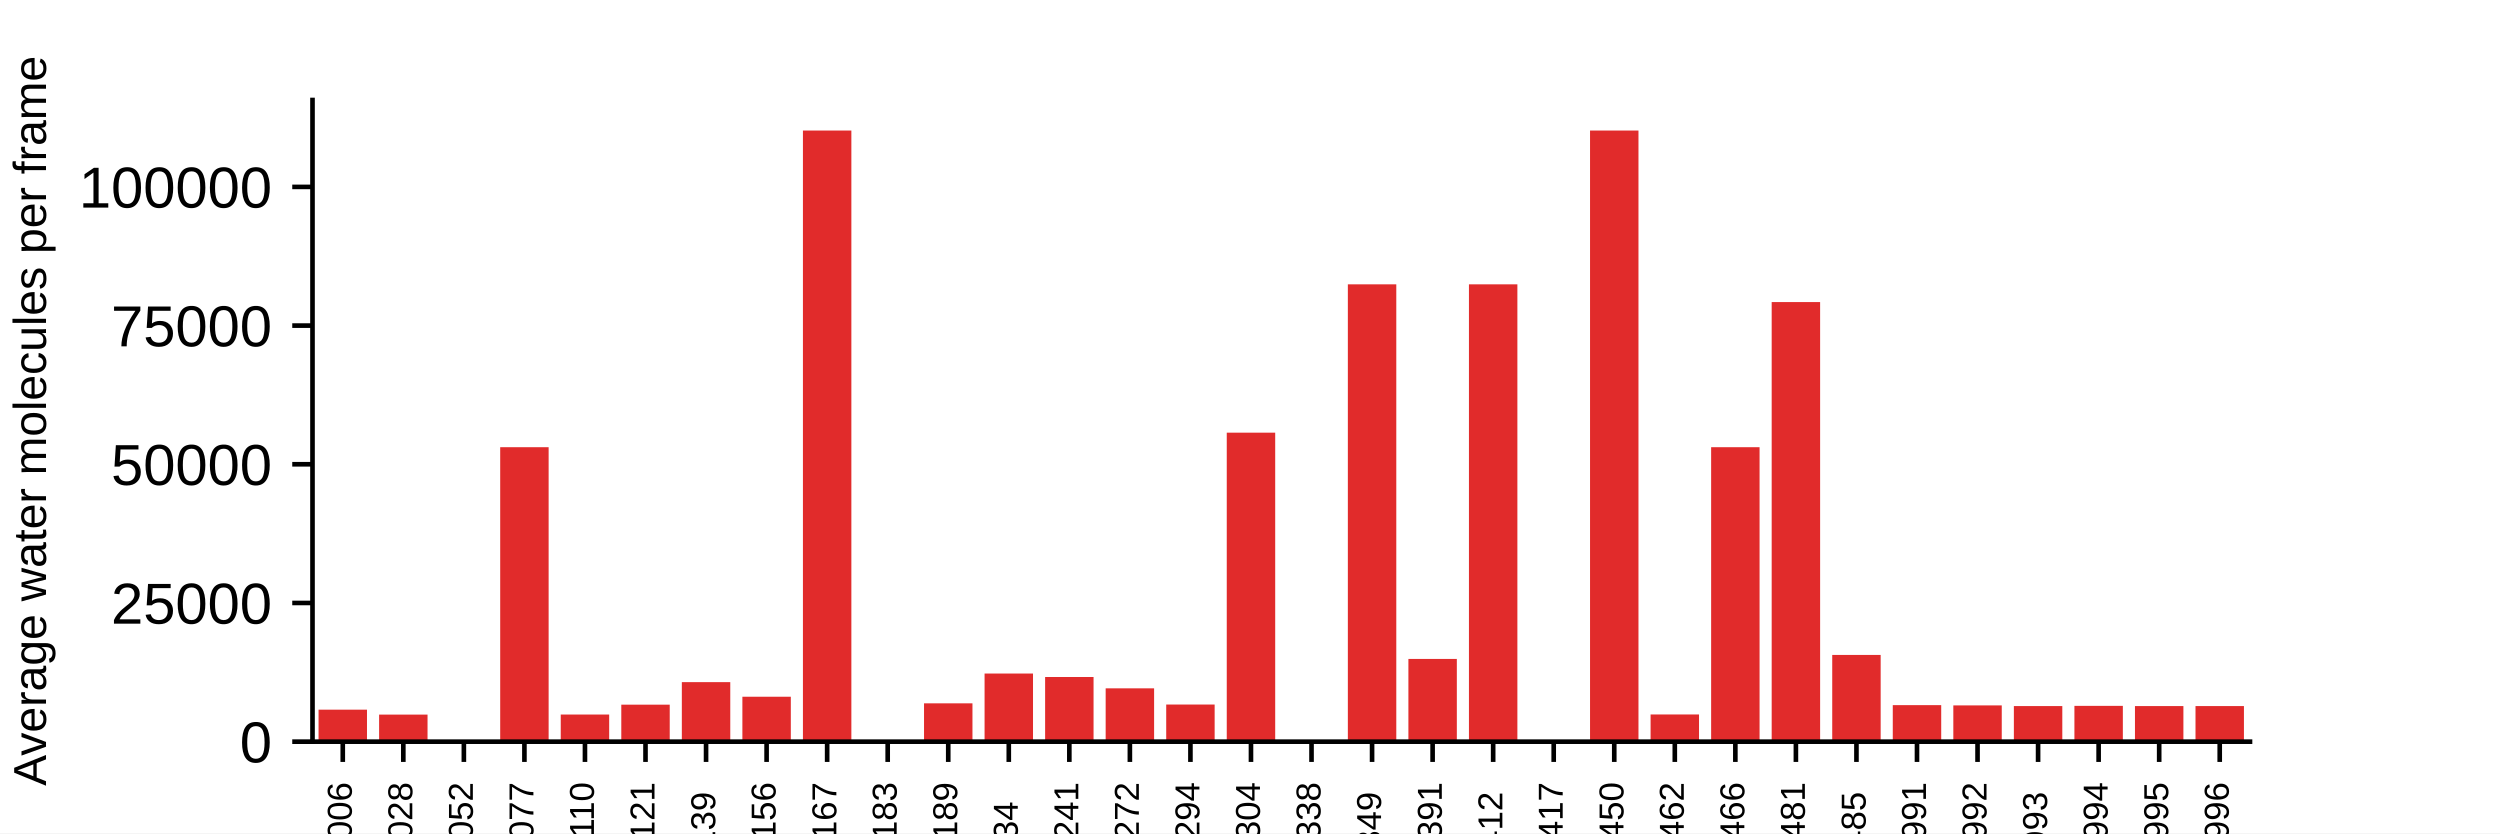
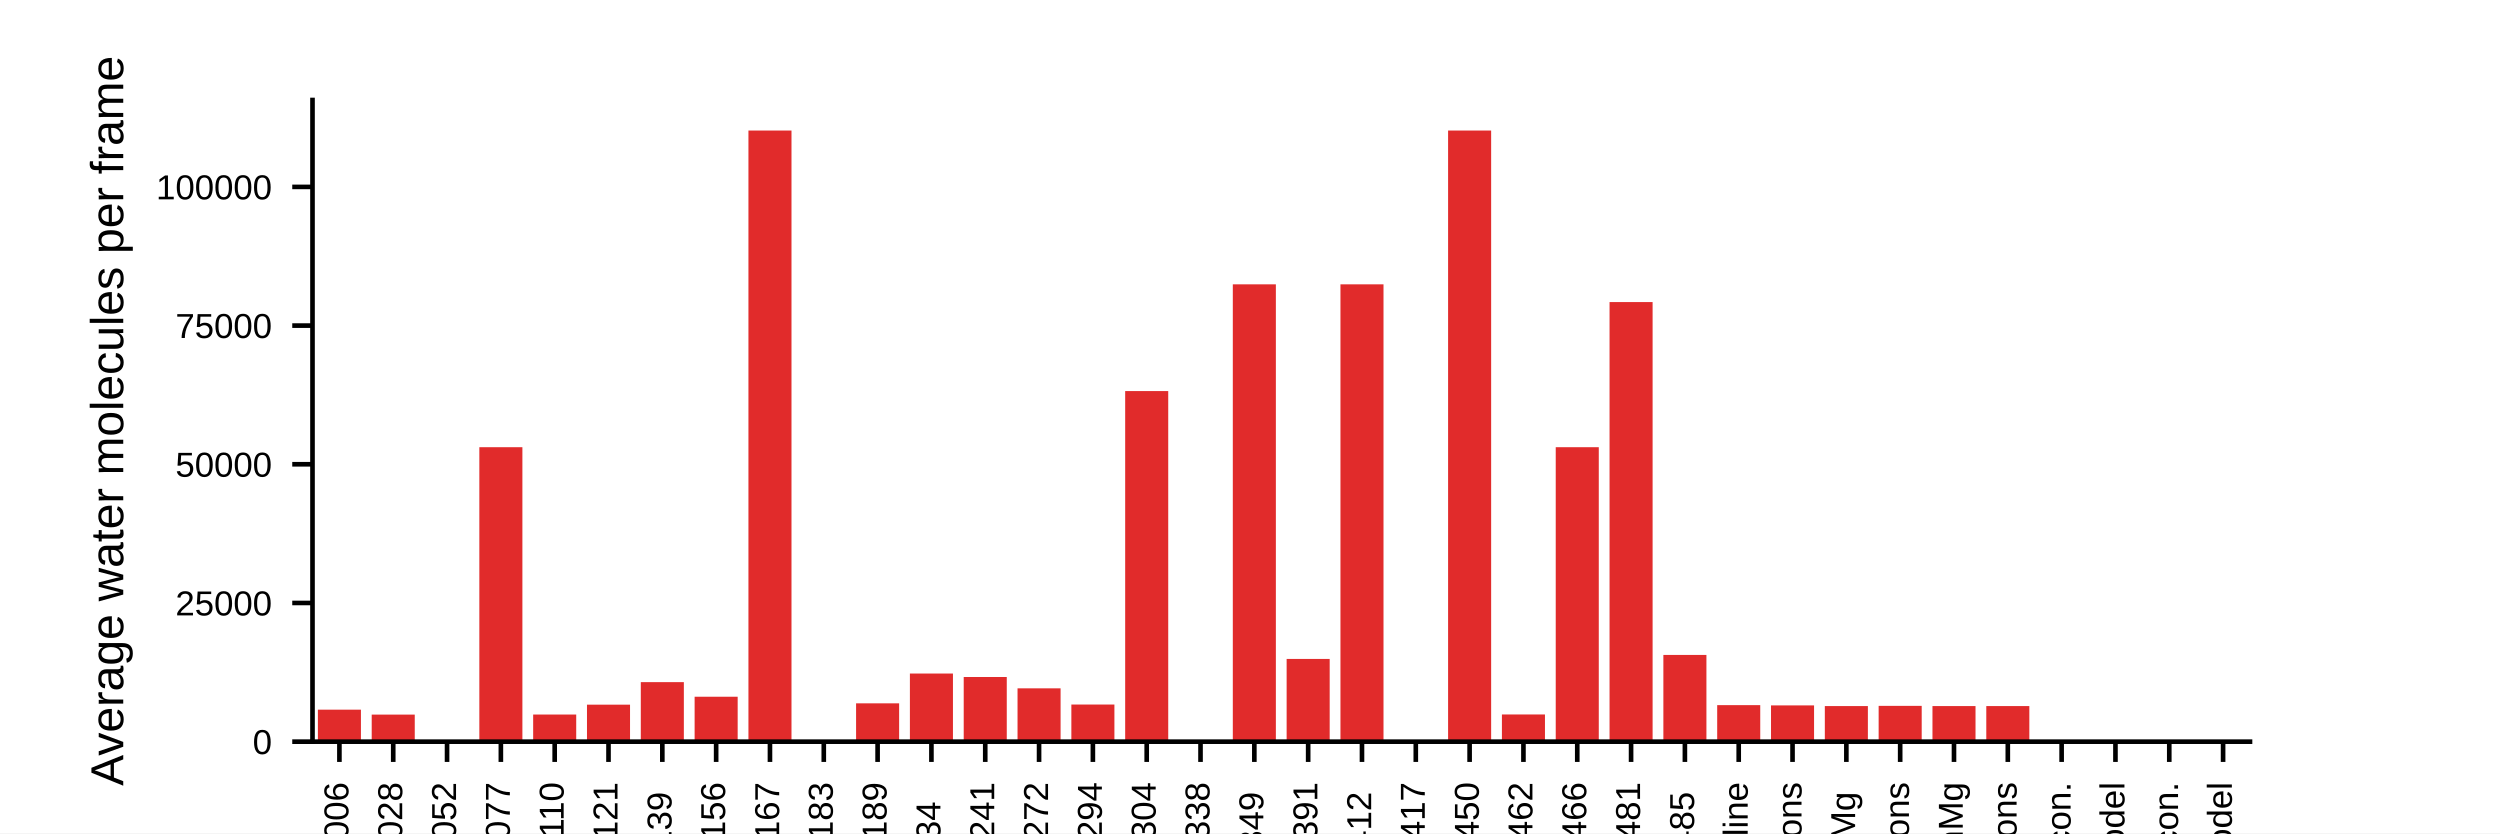
<svg xmlns="http://www.w3.org/2000/svg" xmlns:xlink="http://www.w3.org/1999/xlink" width="432pt" height="144pt" viewBox="0 0 432 144" version="1.1">
  <defs>
    <style type="text/css">*{stroke-linejoin: round; stroke-linecap: butt}</style>
  </defs>
  <g id="figure_1">
    <g id="patch_1">
      <path d="M 0 144  L 432 144  L 432 0  L 0 0  z " style="fill: #ffffff" />
    </g>
    <g id="axes_1">
      <g id="patch_2">
        <path d="M 54 128.16  L 388.8 128.16  L 388.8 17.28  L 54 17.28  z " style="fill: #ffffff" />
      </g>
      <g id="patch_3">
-         <path d="M 55.046 128.16  L 63.416 128.16  L 63.416 122.628  L 55.046 122.628  z " clip-path="url(#p42e7f39d85)" style="fill: #e12b2b" />
+         <path d="M 54.93 128.16  L 62.37 128.16  L 62.37 122.628  L 54.93 122.628  z " clip-path="url(#pbdf5c28b70)" style="fill: #e12b2b" />
      </g>
      <g id="patch_4">
-         <path d="M 65.509 128.16  L 73.879 128.16  L 73.879 123.478  L 65.509 123.478  z " clip-path="url(#p42e7f39d85)" style="fill: #e12b2b" />
+         <path d="M 64.23 128.16  L 71.67 128.16  L 71.67 123.478  L 64.23 123.478  z " clip-path="url(#pbdf5c28b70)" style="fill: #e12b2b" />
      </g>
      <g id="patch_5">
-         <path d="M 86.434 128.16  L 94.804 128.16  L 94.804 77.278  L 86.434 77.278  z " clip-path="url(#p42e7f39d85)" style="fill: #e12b2b" />
+         <path d="M 82.83 128.16  L 90.27 128.16  L 90.27 77.278  L 82.83 77.278  z " clip-path="url(#pbdf5c28b70)" style="fill: #e12b2b" />
      </g>
      <g id="patch_6">
-         <path d="M 96.896 128.16  L 105.266 128.16  L 105.266 123.466  L 96.896 123.466  z " clip-path="url(#p42e7f39d85)" style="fill: #e12b2b" />
+         <path d="M 92.13 128.16  L 99.57 128.16  L 99.57 123.466  L 92.13 123.466  z " clip-path="url(#pbdf5c28b70)" style="fill: #e12b2b" />
      </g>
      <g id="patch_7">
-         <path d="M 107.359 128.16  L 115.729 128.16  L 115.729 121.771  L 107.359 121.771  z " clip-path="url(#p42e7f39d85)" style="fill: #e12b2b" />
+         <path d="M 101.43 128.16  L 108.87 128.16  L 108.87 121.771  L 101.43 121.771  z " clip-path="url(#pbdf5c28b70)" style="fill: #e12b2b" />
      </g>
      <g id="patch_8">
-         <path d="M 117.821 128.16  L 126.191 128.16  L 126.191 117.873  L 117.821 117.873  z " clip-path="url(#p42e7f39d85)" style="fill: #e12b2b" />
+         <path d="M 110.73 128.16  L 118.17 128.16  L 118.17 117.873  L 110.73 117.873  z " clip-path="url(#pbdf5c28b70)" style="fill: #e12b2b" />
      </g>
      <g id="patch_9">
-         <path d="M 128.284 128.16  L 136.654 128.16  L 136.654 120.393  L 128.284 120.393  z " clip-path="url(#p42e7f39d85)" style="fill: #e12b2b" />
+         <path d="M 120.03 128.16  L 127.47 128.16  L 127.47 120.393  L 120.03 120.393  z " clip-path="url(#pbdf5c28b70)" style="fill: #e12b2b" />
      </g>
      <g id="patch_10">
-         <path d="M 138.746 128.16  L 147.116 128.16  L 147.116 22.56  L 138.746 22.56  z " clip-path="url(#p42e7f39d85)" style="fill: #e12b2b" />
+         <path d="M 129.33 128.16  L 136.77 128.16  L 136.77 22.56  L 129.33 22.56  z " clip-path="url(#pbdf5c28b70)" style="fill: #e12b2b" />
      </g>
      <g id="patch_11">
-         <path d="M 149.209 128.16  L 157.579 128.16  L 157.579 127.979  L 149.209 127.979  z " clip-path="url(#p42e7f39d85)" style="fill: #e12b2b" />
+         <path d="M 138.63 128.16  L 146.07 128.16  L 146.07 127.979  L 138.63 127.979  z " clip-path="url(#pbdf5c28b70)" style="fill: #e12b2b" />
      </g>
      <g id="patch_12">
-         <path d="M 159.671 128.16  L 168.041 128.16  L 168.041 121.54  L 159.671 121.54  z " clip-path="url(#p42e7f39d85)" style="fill: #e12b2b" />
+         <path d="M 147.93 128.16  L 155.37 128.16  L 155.37 121.54  L 147.93 121.54  z " clip-path="url(#pbdf5c28b70)" style="fill: #e12b2b" />
      </g>
      <g id="patch_13">
-         <path d="M 170.134 128.16  L 178.504 128.16  L 178.504 116.385  L 170.134 116.385  z " clip-path="url(#p42e7f39d85)" style="fill: #e12b2b" />
+         <path d="M 157.23 128.16  L 164.67 128.16  L 164.67 116.385  L 157.23 116.385  z " clip-path="url(#pbdf5c28b70)" style="fill: #e12b2b" />
      </g>
      <g id="patch_14">
-         <path d="M 180.596 128.16  L 188.966 128.16  L 188.966 116.986  L 180.596 116.986  z " clip-path="url(#p42e7f39d85)" style="fill: #e12b2b" />
+         <path d="M 166.53 128.16  L 173.97 128.16  L 173.97 116.986  L 166.53 116.986  z " clip-path="url(#pbdf5c28b70)" style="fill: #e12b2b" />
      </g>
      <g id="patch_15">
-         <path d="M 191.059 128.16  L 199.429 128.16  L 199.429 118.945  L 191.059 118.945  z " clip-path="url(#p42e7f39d85)" style="fill: #e12b2b" />
+         <path d="M 175.83 128.16  L 183.27 128.16  L 183.27 118.945  L 175.83 118.945  z " clip-path="url(#pbdf5c28b70)" style="fill: #e12b2b" />
      </g>
      <g id="patch_16">
-         <path d="M 201.521 128.16  L 209.891 128.16  L 209.891 121.749  L 201.521 121.749  z " clip-path="url(#p42e7f39d85)" style="fill: #e12b2b" />
+         <path d="M 185.13 128.16  L 192.57 128.16  L 192.57 121.749  L 185.13 121.749  z " clip-path="url(#pbdf5c28b70)" style="fill: #e12b2b" />
      </g>
      <g id="patch_17">
-         <path d="M 211.984 128.16  L 220.354 128.16  L 220.354 74.764  L 211.984 74.764  z " clip-path="url(#p42e7f39d85)" style="fill: #e12b2b" />
+         <path d="M 194.43 128.16  L 201.87 128.16  L 201.87 67.574  L 194.43 67.574  z " clip-path="url(#pbdf5c28b70)" style="fill: #e12b2b" />
      </g>
      <g id="patch_18">
-         <path d="M 222.446 128.16  L 230.816 128.16  L 230.816 127.886  L 222.446 127.886  z " clip-path="url(#p42e7f39d85)" style="fill: #e12b2b" />
+         <path d="M 203.73 128.16  L 211.17 128.16  L 211.17 127.886  L 203.73 127.886  z " clip-path="url(#pbdf5c28b70)" style="fill: #e12b2b" />
      </g>
      <g id="patch_19">
-         <path d="M 232.909 128.16  L 241.279 128.16  L 241.279 49.129  L 232.909 49.129  z " clip-path="url(#p42e7f39d85)" style="fill: #e12b2b" />
+         <path d="M 213.03 128.16  L 220.47 128.16  L 220.47 49.129  L 213.03 49.129  z " clip-path="url(#pbdf5c28b70)" style="fill: #e12b2b" />
      </g>
      <g id="patch_20">
-         <path d="M 243.371 128.16  L 251.741 128.16  L 251.741 113.865  L 243.371 113.865  z " clip-path="url(#p42e7f39d85)" style="fill: #e12b2b" />
+         <path d="M 222.33 128.16  L 229.77 128.16  L 229.77 113.865  L 222.33 113.865  z " clip-path="url(#pbdf5c28b70)" style="fill: #e12b2b" />
      </g>
      <g id="patch_21">
-         <path d="M 253.834 128.16  L 262.204 128.16  L 262.204 49.129  L 253.834 49.129  z " clip-path="url(#p42e7f39d85)" style="fill: #e12b2b" />
+         <path d="M 231.63 128.16  L 239.07 128.16  L 239.07 49.129  L 231.63 49.129  z " clip-path="url(#pbdf5c28b70)" style="fill: #e12b2b" />
      </g>
      <g id="patch_22">
-         <path d="M 264.296 128.16  L 272.666 128.16  L 272.666 127.979  L 264.296 127.979  z " clip-path="url(#p42e7f39d85)" style="fill: #e12b2b" />
+         <path d="M 240.93 128.16  L 248.37 128.16  L 248.37 127.979  L 240.93 127.979  z " clip-path="url(#pbdf5c28b70)" style="fill: #e12b2b" />
      </g>
      <g id="patch_23">
-         <path d="M 274.759 128.16  L 283.129 128.16  L 283.129 22.56  L 274.759 22.56  z " clip-path="url(#p42e7f39d85)" style="fill: #e12b2b" />
+         <path d="M 250.23 128.16  L 257.67 128.16  L 257.67 22.56  L 250.23 22.56  z " clip-path="url(#pbdf5c28b70)" style="fill: #e12b2b" />
      </g>
      <g id="patch_24">
-         <path d="M 285.221 128.16  L 293.591 128.16  L 293.591 123.458  L 285.221 123.458  z " clip-path="url(#p42e7f39d85)" style="fill: #e12b2b" />
+         <path d="M 259.53 128.16  L 266.97 128.16  L 266.97 123.458  L 259.53 123.458  z " clip-path="url(#pbdf5c28b70)" style="fill: #e12b2b" />
      </g>
      <g id="patch_25">
-         <path d="M 295.684 128.16  L 304.054 128.16  L 304.054 77.278  L 295.684 77.278  z " clip-path="url(#p42e7f39d85)" style="fill: #e12b2b" />
+         <path d="M 268.83 128.16  L 276.27 128.16  L 276.27 77.278  L 268.83 77.278  z " clip-path="url(#pbdf5c28b70)" style="fill: #e12b2b" />
      </g>
      <g id="patch_26">
-         <path d="M 306.146 128.16  L 314.516 128.16  L 314.516 52.2  L 306.146 52.2  z " clip-path="url(#p42e7f39d85)" style="fill: #e12b2b" />
+         <path d="M 278.13 128.16  L 285.57 128.16  L 285.57 52.2  L 278.13 52.2  z " clip-path="url(#pbdf5c28b70)" style="fill: #e12b2b" />
      </g>
      <g id="patch_27">
-         <path d="M 316.609 128.16  L 324.979 128.16  L 324.979 113.171  L 316.609 113.171  z " clip-path="url(#p42e7f39d85)" style="fill: #e12b2b" />
+         <path d="M 287.43 128.16  L 294.87 128.16  L 294.87 113.171  L 287.43 113.171  z " clip-path="url(#pbdf5c28b70)" style="fill: #e12b2b" />
      </g>
      <g id="patch_28">
-         <path d="M 327.071 128.16  L 335.441 128.16  L 335.441 121.842  L 327.071 121.842  z " clip-path="url(#p42e7f39d85)" style="fill: #e12b2b" />
+         <path d="M 296.73 128.16  L 304.17 128.16  L 304.17 121.842  L 296.73 121.842  z " clip-path="url(#pbdf5c28b70)" style="fill: #e12b2b" />
      </g>
      <g id="patch_29">
-         <path d="M 337.534 128.16  L 345.904 128.16  L 345.904 121.894  L 337.534 121.894  z " clip-path="url(#p42e7f39d85)" style="fill: #e12b2b" />
+         <path d="M 306.03 128.16  L 313.47 128.16  L 313.47 121.894  L 306.03 121.894  z " clip-path="url(#pbdf5c28b70)" style="fill: #e12b2b" />
      </g>
      <g id="patch_30">
-         <path d="M 347.996 128.16  L 356.366 128.16  L 356.366 122.005  L 347.996 122.005  z " clip-path="url(#p42e7f39d85)" style="fill: #e12b2b" />
+         <path d="M 315.33 128.16  L 322.77 128.16  L 322.77 122.005  L 315.33 122.005  z " clip-path="url(#pbdf5c28b70)" style="fill: #e12b2b" />
      </g>
      <g id="patch_31">
-         <path d="M 358.459 128.16  L 366.829 128.16  L 366.829 121.969  L 358.459 121.969  z " clip-path="url(#p42e7f39d85)" style="fill: #e12b2b" />
+         <path d="M 324.63 128.16  L 332.07 128.16  L 332.07 121.969  L 324.63 121.969  z " clip-path="url(#pbdf5c28b70)" style="fill: #e12b2b" />
      </g>
      <g id="patch_32">
-         <path d="M 368.921 128.16  L 377.291 128.16  L 377.291 122.012  L 368.921 122.012  z " clip-path="url(#p42e7f39d85)" style="fill: #e12b2b" />
+         <path d="M 333.93 128.16  L 341.37 128.16  L 341.37 122.012  L 333.93 122.012  z " clip-path="url(#pbdf5c28b70)" style="fill: #e12b2b" />
      </g>
      <g id="patch_33">
-         <path d="M 379.384 128.16  L 387.754 128.16  L 387.754 122.012  L 379.384 122.012  z " clip-path="url(#p42e7f39d85)" style="fill: #e12b2b" />
+         <path d="M 343.23 128.16  L 350.67 128.16  L 350.67 122.012  L 343.23 122.012  z " clip-path="url(#pbdf5c28b70)" style="fill: #e12b2b" />
+       </g>
+       <g id="patch_34">
+         <path d="M 352.53 128.16  L 359.97 128.16  L 359.97 128.028  L 352.53 128.028  z " clip-path="url(#pbdf5c28b70)" style="fill: #e12b2b" />
+       </g>
+       <g id="patch_35">
+         <path d="M 361.83 128.16  L 369.27 128.16  L 369.27 127.908  L 361.83 127.908  z " clip-path="url(#pbdf5c28b70)" style="fill: #e12b2b" />
+       </g>
+       <g id="patch_36">
+         <path d="M 371.13 128.16  L 378.57 128.16  L 378.57 128.028  L 371.13 128.028  z " clip-path="url(#pbdf5c28b70)" style="fill: #e12b2b" />
+       </g>
+       <g id="patch_37">
+         <path d="M 380.43 128.16  L 387.87 128.16  L 387.87 127.874  L 380.43 127.874  z " clip-path="url(#pbdf5c28b70)" style="fill: #e12b2b" />
      </g>
      <g id="matplotlib.axis_1">
        <g id="xtick_1">
          <g id="line2d_1">
            <defs>
-               <path id="me9d7698a08" d="M 0 0  L 0 3.5  " style="stroke: #000000; stroke-width: 0.8" />
+               <path id="mc748d37a6b" d="M 0 0  L 0 3.5  " style="stroke: #000000; stroke-width: 0.8" />
            </defs>
            <g>
-               <use xlink:href="#me9d7698a08" x="59.231" y="128.16" style="stroke: #000000; stroke-width: 0.8" />
+               <use xlink:href="#mc748d37a6b" x="58.65" y="128.16" style="stroke: #000000; stroke-width: 0.8" />
            </g>
          </g>
          <g id="text_1">
-             <text style="font: 6px 'Arial', sans-serif" transform="translate(60.78375 186.4075) rotate(-90)">RNA_Dojo - TS006</text>
+             <text style="font: 6px 'Arial', sans-serif" transform="translate(60.2025 186.4075) rotate(-90)">RNA_Dojo - TS006</text>
          </g>
        </g>
        <g id="xtick_2">
          <g id="line2d_2">
            <g>
-               <use xlink:href="#me9d7698a08" x="69.694" y="128.16" style="stroke: #000000; stroke-width: 0.8" />
+               <use xlink:href="#mc748d37a6b" x="67.95" y="128.16" style="stroke: #000000; stroke-width: 0.8" />
            </g>
          </g>
          <g id="text_2">
-             <text style="font: 6px 'Arial', sans-serif" transform="translate(71.24484 184.0647) rotate(-90)">NKRNA-s - TS028</text>
+             <text style="font: 6px 'Arial', sans-serif" transform="translate(69.50109 184.0647) rotate(-90)">NKRNA-s - TS028</text>
          </g>
        </g>
        <g id="xtick_3">
          <g id="line2d_3">
            <g>
-               <use xlink:href="#me9d7698a08" x="80.156" y="128.16" style="stroke: #000000; stroke-width: 0.8" />
+               <use xlink:href="#mc748d37a6b" x="77.25" y="128.16" style="stroke: #000000; stroke-width: 0.8" />
            </g>
          </g>
          <g id="text_3">
-             <text style="font: 6px 'Arial', sans-serif" transform="translate(81.70875 191.3013) rotate(-90)">Yang-Server - TS052</text>
+             <text style="font: 6px 'Arial', sans-serif" transform="translate(78.8025 191.3013) rotate(-90)">Yang-Server - TS052</text>
          </g>
        </g>
        <g id="xtick_4">
          <g id="line2d_4">
            <g>
-               <use xlink:href="#me9d7698a08" x="90.619" y="128.16" style="stroke: #000000; stroke-width: 0.8" />
+               <use xlink:href="#mc748d37a6b" x="86.55" y="128.16" style="stroke: #000000; stroke-width: 0.8" />
            </g>
          </g>
          <g id="text_4">
-             <text style="font: 6px 'Arial', sans-serif" transform="translate(92.17125 177.4094) rotate(-90)">coogs2 - TS077</text>
+             <text style="font: 6px 'Arial', sans-serif" transform="translate(88.1025 177.4094) rotate(-90)">coogs2 - TS077</text>
          </g>
        </g>
        <g id="xtick_5">
          <g id="line2d_5">
            <g>
-               <use xlink:href="#me9d7698a08" x="101.081" y="128.16" style="stroke: #000000; stroke-width: 0.8" />
+               <use xlink:href="#mc748d37a6b" x="95.85" y="128.16" style="stroke: #000000; stroke-width: 0.8" />
            </g>
          </g>
          <g id="text_5">
-             <text style="font: 6px 'Arial', sans-serif" transform="translate(102.6323 213.6334) rotate(-90)">MIEnsembles-Server - TS110</text>
+             <text style="font: 6px 'Arial', sans-serif" transform="translate(97.40109 213.6334) rotate(-90)">MIEnsembles-Server - TS110</text>
          </g>
        </g>
        <g id="xtick_6">
          <g id="line2d_6">
            <g>
-               <use xlink:href="#me9d7698a08" x="111.544" y="128.16" style="stroke: #000000; stroke-width: 0.8" />
+               <use xlink:href="#mc748d37a6b" x="105.15" y="128.16" style="stroke: #000000; stroke-width: 0.8" />
            </g>
          </g>
          <g id="text_6">
-             <text style="font: 6px 'Arial', sans-serif" transform="translate(113.0962 203.3162) rotate(-90)">Pascal_Auffinger - TS121</text>
+             <text style="font: 6px 'Arial', sans-serif" transform="translate(106.7025 203.3162) rotate(-90)">Pascal_Auffinger - TS121</text>
          </g>
        </g>
        <g id="xtick_7">
          <g id="line2d_7">
            <g>
-               <use xlink:href="#me9d7698a08" x="122.006" y="128.16" style="stroke: #000000; stroke-width: 0.8" />
+               <use xlink:href="#mc748d37a6b" x="114.45" y="128.16" style="stroke: #000000; stroke-width: 0.8" />
            </g>
          </g>
          <g id="text_7">
-             <text style="font: 6px 'Arial', sans-serif" transform="translate(123.5939 202.7491) rotate(-90)">DeepFold-refine  - TS139</text>
+             <text style="font: 6px 'Arial', sans-serif" transform="translate(116.0377 202.7491) rotate(-90)">DeepFold-refine  - TS139</text>
          </g>
        </g>
        <g id="xtick_8">
          <g id="line2d_8">
            <g>
-               <use xlink:href="#me9d7698a08" x="132.469" y="128.16" style="stroke: #000000; stroke-width: 0.8" />
+               <use xlink:href="#mc748d37a6b" x="123.75" y="128.16" style="stroke: #000000; stroke-width: 0.8" />
            </g>
          </g>
          <g id="text_8">
-             <text style="font: 6px 'Arial', sans-serif" transform="translate(134.0198 189.4169) rotate(-90)">SoutheRNA - TS156</text>
+             <text style="font: 6px 'Arial', sans-serif" transform="translate(125.3011 189.4169) rotate(-90)">SoutheRNA - TS156</text>
          </g>
        </g>
        <g id="xtick_9">
          <g id="line2d_9">
            <g>
-               <use xlink:href="#me9d7698a08" x="142.931" y="128.16" style="stroke: #000000; stroke-width: 0.8" />
+               <use xlink:href="#mc748d37a6b" x="133.05" y="128.16" style="stroke: #000000; stroke-width: 0.8" />
            </g>
          </g>
          <g id="text_9">
-             <text style="font: 6px 'Arial', sans-serif" transform="translate(144.5208 196.4134) rotate(-90)">OpenComplex - TS167</text>
+             <text style="font: 6px 'Arial', sans-serif" transform="translate(134.6395 196.4134) rotate(-90)">OpenComplex - TS167</text>
          </g>
        </g>
        <g id="xtick_10">
          <g id="line2d_10">
            <g>
-               <use xlink:href="#me9d7698a08" x="153.394" y="128.16" style="stroke: #000000; stroke-width: 0.8" />
+               <use xlink:href="#mc748d37a6b" x="142.35" y="128.16" style="stroke: #000000; stroke-width: 0.8" />
            </g>
          </g>
          <g id="text_10">
-             <text style="font: 6px 'Arial', sans-serif" transform="translate(154.9462 222.0962) rotate(-90)">GuangzhouRNA-human - TS183</text>
+             <text style="font: 6px 'Arial', sans-serif" transform="translate(143.9025 222.0962) rotate(-90)">GuangzhouRNA-human - TS183</text>
          </g>
        </g>
        <g id="xtick_11">
          <g id="line2d_11">
            <g>
-               <use xlink:href="#me9d7698a08" x="163.856" y="128.16" style="stroke: #000000; stroke-width: 0.8" />
+               <use xlink:href="#mc748d37a6b" x="151.65" y="128.16" style="stroke: #000000; stroke-width: 0.8" />
            </g>
          </g>
          <g id="text_11">
-             <text style="font: 6px 'Arial', sans-serif" transform="translate(165.4073 174.4047) rotate(-90)">LCBio - TS189</text>
+             <text style="font: 6px 'Arial', sans-serif" transform="translate(153.2011 174.4047) rotate(-90)">LCBio - TS189</text>
          </g>
        </g>
        <g id="xtick_12">
          <g id="line2d_12">
            <g>
-               <use xlink:href="#me9d7698a08" x="174.319" y="128.16" style="stroke: #000000; stroke-width: 0.8" />
+               <use xlink:href="#mc748d37a6b" x="160.95" y="128.16" style="stroke: #000000; stroke-width: 0.8" />
            </g>
          </g>
          <g id="text_12">
-             <text style="font: 6px 'Arial', sans-serif" transform="translate(175.8698 159.73) rotate(-90)">  - TS234</text>
+             <text style="font: 6px 'Arial', sans-serif" transform="translate(162.5011 159.73) rotate(-90)">  - TS234</text>
          </g>
        </g>
        <g id="xtick_13">
          <g id="line2d_13">
            <g>
-               <use xlink:href="#me9d7698a08" x="184.781" y="128.16" style="stroke: #000000; stroke-width: 0.8" />
+               <use xlink:href="#mc748d37a6b" x="170.25" y="128.16" style="stroke: #000000; stroke-width: 0.8" />
            </g>
          </g>
          <g id="text_13">
-             <text style="font: 6px 'Arial', sans-serif" transform="translate(186.3323 180.4094) rotate(-90)">elofsson - TS241</text>
+             <text style="font: 6px 'Arial', sans-serif" transform="translate(171.8011 180.4094) rotate(-90)">elofsson - TS241</text>
          </g>
        </g>
        <g id="xtick_14">
          <g id="line2d_14">
            <g>
-               <use xlink:href="#me9d7698a08" x="195.244" y="128.16" style="stroke: #000000; stroke-width: 0.8" />
+               <use xlink:href="#mc748d37a6b" x="179.55" y="128.16" style="stroke: #000000; stroke-width: 0.8" />
            </g>
          </g>
          <g id="text_14">
-             <text style="font: 6px 'Arial', sans-serif" transform="translate(196.7948 191.0781) rotate(-90)">GromihaLab - TS272</text>
+             <text style="font: 6px 'Arial', sans-serif" transform="translate(181.1011 191.0781) rotate(-90)">GromihaLab - TS272</text>
          </g>
        </g>
        <g id="xtick_15">
          <g id="line2d_15">
            <g>
-               <use xlink:href="#me9d7698a08" x="205.706" y="128.16" style="stroke: #000000; stroke-width: 0.8" />
+               <use xlink:href="#mc748d37a6b" x="188.85" y="128.16" style="stroke: #000000; stroke-width: 0.8" />
            </g>
          </g>
          <g id="text_15">
-             <text style="font: 6px 'Arial', sans-serif" transform="translate(207.2573 185.4156) rotate(-90)">KiharaLab - TS294</text>
+             <text style="font: 6px 'Arial', sans-serif" transform="translate(190.4011 185.4156) rotate(-90)">KiharaLab - TS294</text>
          </g>
        </g>
        <g id="xtick_16">
          <g id="line2d_16">
            <g>
-               <use xlink:href="#me9d7698a08" x="216.169" y="128.16" style="stroke: #000000; stroke-width: 0.8" />
+               <use xlink:href="#mc748d37a6b" x="198.15" y="128.16" style="stroke: #000000; stroke-width: 0.8" />
            </g>
          </g>
          <g id="text_16">
-             <text style="font: 6px 'Arial', sans-serif" transform="translate(217.7198 187.7331) rotate(-90)">AF3-server - TS304</text>
+             <text style="font: 6px 'Arial', sans-serif" transform="translate(199.7011 187.7331) rotate(-90)">AF3-server - TS304</text>
          </g>
        </g>
        <g id="xtick_17">
          <g id="line2d_17">
            <g>
-               <use xlink:href="#me9d7698a08" x="226.631" y="128.16" style="stroke: #000000; stroke-width: 0.8" />
+               <use xlink:href="#mc748d37a6b" x="207.45" y="128.16" style="stroke: #000000; stroke-width: 0.8" />
            </g>
          </g>
          <g id="text_17">
-             <text style="font: 6px 'Arial', sans-serif" transform="translate(228.1823 187.0778) rotate(-90)">GeneSilico - TS338</text>
+             <text style="font: 6px 'Arial', sans-serif" transform="translate(209.0011 187.0778) rotate(-90)">GeneSilico - TS338</text>
          </g>
        </g>
        <g id="xtick_18">
          <g id="line2d_18">
            <g>
-               <use xlink:href="#me9d7698a08" x="237.094" y="128.16" style="stroke: #000000; stroke-width: 0.8" />
+               <use xlink:href="#mc748d37a6b" x="216.75" y="128.16" style="stroke: #000000; stroke-width: 0.8" />
            </g>
          </g>
          <g id="text_18">
-             <text style="font: 6px 'Arial', sans-serif" transform="translate(238.6448 196.0816) rotate(-90)">cheatham-lab  - TS349</text>
+             <text style="font: 6px 'Arial', sans-serif" transform="translate(218.3011 196.0816) rotate(-90)">cheatham-lab  - TS349</text>
          </g>
        </g>
        <g id="xtick_19">
          <g id="line2d_19">
            <g>
-               <use xlink:href="#me9d7698a08" x="247.556" y="128.16" style="stroke: #000000; stroke-width: 0.8" />
+               <use xlink:href="#mc748d37a6b" x="226.05" y="128.16" style="stroke: #000000; stroke-width: 0.8" />
            </g>
          </g>
          <g id="text_19">
-             <text style="font: 6px 'Arial', sans-serif" transform="translate(249.1439 199.7528) rotate(-90)">bussilab_replex - TS391</text>
+             <text style="font: 6px 'Arial', sans-serif" transform="translate(227.6377 199.7528) rotate(-90)">bussilab_replex - TS391</text>
          </g>
        </g>
        <g id="xtick_20">
          <g id="line2d_20">
            <g>
-               <use xlink:href="#me9d7698a08" x="258.019" y="128.16" style="stroke: #000000; stroke-width: 0.8" />
+               <use xlink:href="#mc748d37a6b" x="235.35" y="128.16" style="stroke: #000000; stroke-width: 0.8" />
            </g>
          </g>
          <g id="text_20">
-             <text style="font: 6px 'Arial', sans-serif" transform="translate(259.6064 209.7541) rotate(-90)">cheatham-lab_villa  - TS412</text>
+             <text style="font: 6px 'Arial', sans-serif" transform="translate(236.9377 209.7541) rotate(-90)">cheatham-lab_villa  - TS412</text>
          </g>
        </g>
        <g id="xtick_21">
          <g id="line2d_21">
            <g>
-               <use xlink:href="#me9d7698a08" x="268.481" y="128.16" style="stroke: #000000; stroke-width: 0.8" />
+               <use xlink:href="#mc748d37a6b" x="244.65" y="128.16" style="stroke: #000000; stroke-width: 0.8" />
            </g>
          </g>
          <g id="text_21">
-             <text style="font: 6px 'Arial', sans-serif" transform="translate(270.0337 217.09) rotate(-90)">GuangzhouRNA-meta - TS417</text>
+             <text style="font: 6px 'Arial', sans-serif" transform="translate(246.2025 217.09) rotate(-90)">GuangzhouRNA-meta - TS417</text>
          </g>
        </g>
        <g id="xtick_22">
          <g id="line2d_22">
            <g>
-               <use xlink:href="#me9d7698a08" x="278.944" y="128.16" style="stroke: #000000; stroke-width: 0.8" />
+               <use xlink:href="#mc748d37a6b" x="253.95" y="128.16" style="stroke: #000000; stroke-width: 0.8" />
            </g>
          </g>
          <g id="text_22">
-             <text style="font: 6px 'Arial', sans-serif" transform="translate(280.5333 217.4209) rotate(-90)">OpenComplex_Server - TS450</text>
+             <text style="font: 6px 'Arial', sans-serif" transform="translate(255.5395 217.4209) rotate(-90)">OpenComplex_Server - TS450</text>
          </g>
        </g>
        <g id="xtick_23">
          <g id="line2d_23">
            <g>
-               <use xlink:href="#me9d7698a08" x="289.406" y="128.16" style="stroke: #000000; stroke-width: 0.8" />
+               <use xlink:href="#mc748d37a6b" x="263.25" y="128.16" style="stroke: #000000; stroke-width: 0.8" />
            </g>
          </g>
          <g id="text_23">
-             <text style="font: 6px 'Arial', sans-serif" transform="translate(290.9588 175.0741) rotate(-90)">Zheng - TS462</text>
+             <text style="font: 6px 'Arial', sans-serif" transform="translate(264.8025 175.0741) rotate(-90)">Zheng - TS462</text>
          </g>
        </g>
        <g id="xtick_24">
          <g id="line2d_24">
            <g>
-               <use xlink:href="#me9d7698a08" x="299.869" y="128.16" style="stroke: #000000; stroke-width: 0.8" />
+               <use xlink:href="#mc748d37a6b" x="272.55" y="128.16" style="stroke: #000000; stroke-width: 0.8" />
            </g>
          </g>
          <g id="text_24">
-             <text style="font: 6px 'Arial', sans-serif" transform="translate(301.4212 177.4094) rotate(-90)">coogs3 - TS466</text>
+             <text style="font: 6px 'Arial', sans-serif" transform="translate(274.1025 177.4094) rotate(-90)">coogs3 - TS466</text>
          </g>
        </g>
        <g id="xtick_25">
          <g id="line2d_25">
            <g>
-               <use xlink:href="#me9d7698a08" x="310.331" y="128.16" style="stroke: #000000; stroke-width: 0.8" />
+               <use xlink:href="#mc748d37a6b" x="281.85" y="128.16" style="stroke: #000000; stroke-width: 0.8" />
            </g>
          </g>
          <g id="text_25">
-             <text style="font: 6px 'Arial', sans-serif" transform="translate(311.8823 171.7384) rotate(-90)">Vfold - TS481</text>
+             <text style="font: 6px 'Arial', sans-serif" transform="translate(283.4011 171.7384) rotate(-90)">Vfold - TS481</text>
          </g>
        </g>
        <g id="xtick_26">
          <g id="line2d_26">
            <g>
-               <use xlink:href="#me9d7698a08" x="320.794" y="128.16" style="stroke: #000000; stroke-width: 0.8" />
+               <use xlink:href="#mc748d37a6b" x="291.15" y="128.16" style="stroke: #000000; stroke-width: 0.8" />
            </g>
          </g>
          <g id="text_26">
-             <text style="font: 6px 'Arial', sans-serif" transform="translate(322.3814 209.4259) rotate(-90)">bussilab_plain_md  - TS485</text>
+             <text style="font: 6px 'Arial', sans-serif" transform="translate(292.7377 209.4259) rotate(-90)">bussilab_plain_md  - TS485</text>
          </g>
        </g>
        <g id="xtick_27">
          <g id="line2d_27">
            <g>
-               <use xlink:href="#me9d7698a08" x="331.256" y="128.16" style="stroke: #000000; stroke-width: 0.8" />
+               <use xlink:href="#mc748d37a6b" x="300.45" y="128.16" style="stroke: #000000; stroke-width: 0.8" />
            </g>
          </g>
          <g id="text_27">
-             <text style="font: 6px 'Arial', sans-serif" transform="translate(332.8073 181.0778) rotate(-90)">Baseline - TS991</text>
+             <text style="font: 6px 'Arial', sans-serif" transform="translate(302.0011 158.1747) rotate(-90)">Baseline</text>
          </g>
        </g>
        <g id="xtick_28">
          <g id="line2d_28">
            <g>
-               <use xlink:href="#me9d7698a08" x="341.719" y="128.16" style="stroke: #000000; stroke-width: 0.8" />
+               <use xlink:href="#mc748d37a6b" x="309.75" y="128.16" style="stroke: #000000; stroke-width: 0.8" />
            </g>
          </g>
          <g id="text_28">
-             <text style="font: 6px 'Arial', sans-serif" transform="translate(343.2698 204.0944) rotate(-90)">Baseline addIons - TS992</text>
+             <text style="font: 6px 'Arial', sans-serif" transform="translate(311.3011 181.1912) rotate(-90)">Baseline addIons</text>
          </g>
        </g>
        <g id="xtick_29">
          <g id="line2d_29">
            <g>
-               <use xlink:href="#me9d7698a08" x="352.181" y="128.16" style="stroke: #000000; stroke-width: 0.8" />
+               <use xlink:href="#mc748d37a6b" x="319.05" y="128.16" style="stroke: #000000; stroke-width: 0.8" />
            </g>
          </g>
          <g id="text_29">
-             <text style="font: 6px 'Arial', sans-serif" transform="translate(353.7337 197.7438) rotate(-90)">Baseline mMg  - TS993</text>
+             <text style="font: 6px 'Arial', sans-serif" transform="translate(320.5659 174.8406) rotate(-90)">Baseline mMg </text>
          </g>
        </g>
        <g id="xtick_30">
          <g id="line2d_30">
            <g>
-               <use xlink:href="#me9d7698a08" x="362.644" y="128.16" style="stroke: #000000; stroke-width: 0.8" />
+               <use xlink:href="#mc748d37a6b" x="328.35" y="128.16" style="stroke: #000000; stroke-width: 0.8" />
            </g>
          </g>
          <g id="text_30">
-             <text style="font: 6px 'Arial', sans-serif" transform="translate(364.1963 219.0934) rotate(-90)">Baseline mMg addIons - TS994</text>
+             <text style="font: 6px 'Arial', sans-serif" transform="translate(329.8659 196.1903) rotate(-90)">Baseline mMg addIons</text>
          </g>
        </g>
        <g id="xtick_31">
          <g id="line2d_31">
            <g>
-               <use xlink:href="#me9d7698a08" x="373.106" y="128.16" style="stroke: #000000; stroke-width: 0.8" />
+               <use xlink:href="#mc748d37a6b" x="337.65" y="128.16" style="stroke: #000000; stroke-width: 0.8" />
            </g>
          </g>
          <g id="text_31">
-             <text style="font: 6px 'Arial', sans-serif" transform="translate(374.6587 194.4156) rotate(-90)">Baseline nMg - TS995</text>
+             <text style="font: 6px 'Arial', sans-serif" transform="translate(339.1659 171.5125) rotate(-90)">Baseline nMg</text>
          </g>
        </g>
        <g id="xtick_32">
          <g id="line2d_32">
            <g>
-               <use xlink:href="#me9d7698a08" x="383.569" y="128.16" style="stroke: #000000; stroke-width: 0.8" />
+               <use xlink:href="#mc748d37a6b" x="346.95" y="128.16" style="stroke: #000000; stroke-width: 0.8" />
            </g>
          </g>
          <g id="text_32">
-             <text style="font: 6px 'Arial', sans-serif" transform="translate(385.1212 217.4322) rotate(-90)">Baseline nMg addIons - TS996</text>
-           </g>
-         </g>
-         <g id="text_33">
+             <text style="font: 6px 'Arial', sans-serif" transform="translate(348.4659 194.5291) rotate(-90)">Baseline nMg addIons</text>
+           </g>
+         </g>
+         <g id="xtick_33">
+           <g id="line2d_33">
+             <g>
+               <use xlink:href="#mc748d37a6b" x="356.25" y="128.16" style="stroke: #000000; stroke-width: 0.8" />
+             </g>
+           </g>
+           <g id="text_33">
+             <text style="font: 6px 'Arial', sans-serif" transform="translate(357.8025 189.8397) rotate(-90)">Cryo-EM model con.</text>
+           </g>
+         </g>
+         <g id="xtick_34">
+           <g id="line2d_34">
+             <g>
+               <use xlink:href="#mc748d37a6b" x="365.55" y="128.16" style="stroke: #000000; stroke-width: 0.8" />
+             </g>
+           </g>
+           <g id="text_34">
+             <text style="font: 6px 'Arial', sans-serif" transform="translate(367.1025 176.8328) rotate(-90)">Cryo-EM model</text>
+           </g>
+         </g>
+         <g id="xtick_35">
+           <g id="line2d_35">
+             <g>
+               <use xlink:href="#mc748d37a6b" x="374.85" y="128.16" style="stroke: #000000; stroke-width: 0.8" />
+             </g>
+           </g>
+           <g id="text_35">
+             <text style="font: 6px 'Arial', sans-serif" transform="translate(376.3659 200.1803) rotate(-90)">Ind. cryo-EM model con.</text>
+           </g>
+         </g>
+         <g id="xtick_36">
+           <g id="line2d_36">
+             <g>
+               <use xlink:href="#mc748d37a6b" x="384.15" y="128.16" style="stroke: #000000; stroke-width: 0.8" />
+             </g>
+           </g>
+           <g id="text_36">
+             <text style="font: 6px 'Arial', sans-serif" transform="translate(385.6659 187.1734) rotate(-90)">Ind. cryo-EM model</text>
+           </g>
+         </g>
+         <g id="text_37">
          <text style="font: 8px 'Arial', sans-serif; text-anchor: middle" x="221.4" y="231.92" transform="rotate(-0 221.4 231.92)">Group</text>
        </g>
      </g>
      <g id="matplotlib.axis_2">
        <g id="ytick_1">
-           <g id="line2d_33">
+           <g id="line2d_37">
            <defs>
-               <path id="mf5275e66e3" d="M 0 0  L -3.5 0  " style="stroke: #000000; stroke-width: 0.8" />
+               <path id="mf518bc6b7c" d="M 0 0  L -3.5 0  " style="stroke: #000000; stroke-width: 0.8" />
            </defs>
            <g>
-               <use xlink:href="#mf5275e66e3" x="54" y="128.16" style="stroke: #000000; stroke-width: 0.8" />
-             </g>
-           </g>
-           <g id="text_34">
-             <text style="font: 10px 'Arial', sans-serif; text-anchor: end" x="47" y="131.739" transform="rotate(-0 47 131.7389)">0</text>
+               <use xlink:href="#mf518bc6b7c" x="54" y="128.16" style="stroke: #000000; stroke-width: 0.8" />
+             </g>
+           </g>
+           <g id="text_38">
+             <text style="font: 6px 'Arial', sans-serif; text-anchor: end" x="47" y="130.307" transform="rotate(-0 47 130.3073)">0</text>
          </g>
        </g>
        <g id="ytick_2">
-           <g id="line2d_34">
-             <g>
-               <use xlink:href="#mf5275e66e3" x="54" y="104.194" style="stroke: #000000; stroke-width: 0.8" />
-             </g>
-           </g>
-           <g id="text_35">
-             <text style="font: 10px 'Arial', sans-serif; text-anchor: end" x="47" y="107.773" transform="rotate(-0 47 107.773)">25000</text>
+           <g id="line2d_38">
+             <g>
+               <use xlink:href="#mf518bc6b7c" x="54" y="104.194" style="stroke: #000000; stroke-width: 0.8" />
+             </g>
+           </g>
+           <g id="text_39">
+             <text style="font: 6px 'Arial', sans-serif; text-anchor: end" x="47" y="106.341" transform="rotate(-0 47 106.3414)">25000</text>
          </g>
        </g>
        <g id="ytick_3">
-           <g id="line2d_35">
-             <g>
-               <use xlink:href="#mf5275e66e3" x="54" y="80.228" style="stroke: #000000; stroke-width: 0.8" />
-             </g>
-           </g>
-           <g id="text_36">
-             <text style="font: 10px 'Arial', sans-serif; text-anchor: end" x="47" y="83.807" transform="rotate(-0 47 83.80711)">50000</text>
+           <g id="line2d_39">
+             <g>
+               <use xlink:href="#mf518bc6b7c" x="54" y="80.228" style="stroke: #000000; stroke-width: 0.8" />
+             </g>
+           </g>
+           <g id="text_40">
+             <text style="font: 6px 'Arial', sans-serif; text-anchor: end" x="47" y="82.376" transform="rotate(-0 47 82.37554)">50000</text>
          </g>
        </g>
        <g id="ytick_4">
-           <g id="line2d_36">
-             <g>
-               <use xlink:href="#mf5275e66e3" x="54" y="56.262" style="stroke: #000000; stroke-width: 0.8" />
-             </g>
-           </g>
-           <g id="text_37">
-             <text style="font: 10px 'Arial', sans-serif; text-anchor: end" x="47" y="59.841" transform="rotate(-0 47 59.8412)">75000</text>
+           <g id="line2d_40">
+             <g>
+               <use xlink:href="#mf518bc6b7c" x="54" y="56.262" style="stroke: #000000; stroke-width: 0.8" />
+             </g>
+           </g>
+           <g id="text_41">
+             <text style="font: 6px 'Arial', sans-serif; text-anchor: end" x="47" y="58.41" transform="rotate(-0 47 58.40964)">75000</text>
          </g>
        </g>
        <g id="ytick_5">
-           <g id="line2d_37">
-             <g>
-               <use xlink:href="#mf5275e66e3" x="54" y="32.296" style="stroke: #000000; stroke-width: 0.8" />
-             </g>
-           </g>
-           <g id="text_38">
-             <text style="font: 10px 'Arial', sans-serif; text-anchor: end" x="47" y="35.875" transform="rotate(-0 47 35.8753)">100000</text>
-           </g>
-         </g>
-         <g id="text_39">
-           <text style="font: 8px 'Arial', sans-serif; text-anchor: middle" x="7.951" y="72.72" transform="rotate(-90 7.950625 72.72)">Average water molecules per frame</text>
-         </g>
-       </g>
-       <g id="line2d_38">
-         <path clip-path="url(#p42e7f39d85)" style="fill: none; stroke: #424242; stroke-width: 2.25; stroke-linecap: square" />
-       </g>
-       <g id="line2d_39">
-         <path clip-path="url(#p42e7f39d85)" style="fill: none; stroke: #424242; stroke-width: 2.25; stroke-linecap: square" />
-       </g>
-       <g id="line2d_40">
-         <path clip-path="url(#p42e7f39d85)" style="fill: none; stroke: #424242; stroke-width: 2.25; stroke-linecap: square" />
-       </g>
-       <g id="line2d_41">
-         <path clip-path="url(#p42e7f39d85)" style="fill: none; stroke: #424242; stroke-width: 2.25; stroke-linecap: square" />
+           <g id="line2d_41">
+             <g>
+               <use xlink:href="#mf518bc6b7c" x="54" y="32.296" style="stroke: #000000; stroke-width: 0.8" />
+             </g>
+           </g>
+           <g id="text_42">
+             <text style="font: 6px 'Arial', sans-serif; text-anchor: end" x="47" y="34.444" transform="rotate(-0 47 34.44374)">100000</text>
+           </g>
+         </g>
+         <g id="text_43">
+           <text style="font: 8px 'Arial', sans-serif; text-anchor: middle" x="21.297" y="72.72" transform="rotate(-90 21.29688 72.72)">Average water molecules per frame</text>
+         </g>
      </g>
      <g id="line2d_42">
-         <path clip-path="url(#p42e7f39d85)" style="fill: none; stroke: #424242; stroke-width: 2.25; stroke-linecap: square" />
+         <path clip-path="url(#pbdf5c28b70)" style="fill: none; stroke: #424242; stroke-width: 2.25; stroke-linecap: square" />
      </g>
      <g id="line2d_43">
-         <path clip-path="url(#p42e7f39d85)" style="fill: none; stroke: #424242; stroke-width: 2.25; stroke-linecap: square" />
+         <path clip-path="url(#pbdf5c28b70)" style="fill: none; stroke: #424242; stroke-width: 2.25; stroke-linecap: square" />
      </g>
      <g id="line2d_44">
-         <path clip-path="url(#p42e7f39d85)" style="fill: none; stroke: #424242; stroke-width: 2.25; stroke-linecap: square" />
+         <path clip-path="url(#pbdf5c28b70)" style="fill: none; stroke: #424242; stroke-width: 2.25; stroke-linecap: square" />
      </g>
      <g id="line2d_45">
-         <path clip-path="url(#p42e7f39d85)" style="fill: none; stroke: #424242; stroke-width: 2.25; stroke-linecap: square" />
+         <path clip-path="url(#pbdf5c28b70)" style="fill: none; stroke: #424242; stroke-width: 2.25; stroke-linecap: square" />
      </g>
      <g id="line2d_46">
-         <path clip-path="url(#p42e7f39d85)" style="fill: none; stroke: #424242; stroke-width: 2.25; stroke-linecap: square" />
+         <path clip-path="url(#pbdf5c28b70)" style="fill: none; stroke: #424242; stroke-width: 2.25; stroke-linecap: square" />
      </g>
      <g id="line2d_47">
-         <path clip-path="url(#p42e7f39d85)" style="fill: none; stroke: #424242; stroke-width: 2.25; stroke-linecap: square" />
+         <path clip-path="url(#pbdf5c28b70)" style="fill: none; stroke: #424242; stroke-width: 2.25; stroke-linecap: square" />
      </g>
      <g id="line2d_48">
-         <path clip-path="url(#p42e7f39d85)" style="fill: none; stroke: #424242; stroke-width: 2.25; stroke-linecap: square" />
+         <path clip-path="url(#pbdf5c28b70)" style="fill: none; stroke: #424242; stroke-width: 2.25; stroke-linecap: square" />
      </g>
      <g id="line2d_49">
-         <path clip-path="url(#p42e7f39d85)" style="fill: none; stroke: #424242; stroke-width: 2.25; stroke-linecap: square" />
+         <path clip-path="url(#pbdf5c28b70)" style="fill: none; stroke: #424242; stroke-width: 2.25; stroke-linecap: square" />
      </g>
      <g id="line2d_50">
-         <path clip-path="url(#p42e7f39d85)" style="fill: none; stroke: #424242; stroke-width: 2.25; stroke-linecap: square" />
+         <path clip-path="url(#pbdf5c28b70)" style="fill: none; stroke: #424242; stroke-width: 2.25; stroke-linecap: square" />
      </g>
      <g id="line2d_51">
-         <path clip-path="url(#p42e7f39d85)" style="fill: none; stroke: #424242; stroke-width: 2.25; stroke-linecap: square" />
+         <path clip-path="url(#pbdf5c28b70)" style="fill: none; stroke: #424242; stroke-width: 2.25; stroke-linecap: square" />
      </g>
      <g id="line2d_52">
-         <path clip-path="url(#p42e7f39d85)" style="fill: none; stroke: #424242; stroke-width: 2.25; stroke-linecap: square" />
+         <path clip-path="url(#pbdf5c28b70)" style="fill: none; stroke: #424242; stroke-width: 2.25; stroke-linecap: square" />
      </g>
      <g id="line2d_53">
-         <path clip-path="url(#p42e7f39d85)" style="fill: none; stroke: #424242; stroke-width: 2.25; stroke-linecap: square" />
+         <path clip-path="url(#pbdf5c28b70)" style="fill: none; stroke: #424242; stroke-width: 2.25; stroke-linecap: square" />
      </g>
      <g id="line2d_54">
-         <path clip-path="url(#p42e7f39d85)" style="fill: none; stroke: #424242; stroke-width: 2.25; stroke-linecap: square" />
+         <path clip-path="url(#pbdf5c28b70)" style="fill: none; stroke: #424242; stroke-width: 2.25; stroke-linecap: square" />
      </g>
      <g id="line2d_55">
-         <path clip-path="url(#p42e7f39d85)" style="fill: none; stroke: #424242; stroke-width: 2.25; stroke-linecap: square" />
+         <path clip-path="url(#pbdf5c28b70)" style="fill: none; stroke: #424242; stroke-width: 2.25; stroke-linecap: square" />
      </g>
      <g id="line2d_56">
-         <path clip-path="url(#p42e7f39d85)" style="fill: none; stroke: #424242; stroke-width: 2.25; stroke-linecap: square" />
+         <path clip-path="url(#pbdf5c28b70)" style="fill: none; stroke: #424242; stroke-width: 2.25; stroke-linecap: square" />
      </g>
      <g id="line2d_57">
-         <path clip-path="url(#p42e7f39d85)" style="fill: none; stroke: #424242; stroke-width: 2.25; stroke-linecap: square" />
+         <path clip-path="url(#pbdf5c28b70)" style="fill: none; stroke: #424242; stroke-width: 2.25; stroke-linecap: square" />
      </g>
      <g id="line2d_58">
-         <path clip-path="url(#p42e7f39d85)" style="fill: none; stroke: #424242; stroke-width: 2.25; stroke-linecap: square" />
+         <path clip-path="url(#pbdf5c28b70)" style="fill: none; stroke: #424242; stroke-width: 2.25; stroke-linecap: square" />
      </g>
      <g id="line2d_59">
-         <path clip-path="url(#p42e7f39d85)" style="fill: none; stroke: #424242; stroke-width: 2.25; stroke-linecap: square" />
+         <path clip-path="url(#pbdf5c28b70)" style="fill: none; stroke: #424242; stroke-width: 2.25; stroke-linecap: square" />
      </g>
      <g id="line2d_60">
-         <path clip-path="url(#p42e7f39d85)" style="fill: none; stroke: #424242; stroke-width: 2.25; stroke-linecap: square" />
+         <path clip-path="url(#pbdf5c28b70)" style="fill: none; stroke: #424242; stroke-width: 2.25; stroke-linecap: square" />
      </g>
      <g id="line2d_61">
-         <path clip-path="url(#p42e7f39d85)" style="fill: none; stroke: #424242; stroke-width: 2.25; stroke-linecap: square" />
+         <path clip-path="url(#pbdf5c28b70)" style="fill: none; stroke: #424242; stroke-width: 2.25; stroke-linecap: square" />
      </g>
      <g id="line2d_62">
-         <path clip-path="url(#p42e7f39d85)" style="fill: none; stroke: #424242; stroke-width: 2.25; stroke-linecap: square" />
+         <path clip-path="url(#pbdf5c28b70)" style="fill: none; stroke: #424242; stroke-width: 2.25; stroke-linecap: square" />
      </g>
      <g id="line2d_63">
-         <path clip-path="url(#p42e7f39d85)" style="fill: none; stroke: #424242; stroke-width: 2.25; stroke-linecap: square" />
+         <path clip-path="url(#pbdf5c28b70)" style="fill: none; stroke: #424242; stroke-width: 2.25; stroke-linecap: square" />
      </g>
      <g id="line2d_64">
-         <path clip-path="url(#p42e7f39d85)" style="fill: none; stroke: #424242; stroke-width: 2.25; stroke-linecap: square" />
+         <path clip-path="url(#pbdf5c28b70)" style="fill: none; stroke: #424242; stroke-width: 2.25; stroke-linecap: square" />
      </g>
      <g id="line2d_65">
-         <path clip-path="url(#p42e7f39d85)" style="fill: none; stroke: #424242; stroke-width: 2.25; stroke-linecap: square" />
+         <path clip-path="url(#pbdf5c28b70)" style="fill: none; stroke: #424242; stroke-width: 2.25; stroke-linecap: square" />
      </g>
      <g id="line2d_66">
-         <path clip-path="url(#p42e7f39d85)" style="fill: none; stroke: #424242; stroke-width: 2.25; stroke-linecap: square" />
+         <path clip-path="url(#pbdf5c28b70)" style="fill: none; stroke: #424242; stroke-width: 2.25; stroke-linecap: square" />
      </g>
      <g id="line2d_67">
-         <path clip-path="url(#p42e7f39d85)" style="fill: none; stroke: #424242; stroke-width: 2.25; stroke-linecap: square" />
+         <path clip-path="url(#pbdf5c28b70)" style="fill: none; stroke: #424242; stroke-width: 2.25; stroke-linecap: square" />
      </g>
      <g id="line2d_68">
-         <path clip-path="url(#p42e7f39d85)" style="fill: none; stroke: #424242; stroke-width: 2.25; stroke-linecap: square" />
-       </g>
-       <g id="patch_34">
+         <path clip-path="url(#pbdf5c28b70)" style="fill: none; stroke: #424242; stroke-width: 2.25; stroke-linecap: square" />
+       </g>
+       <g id="line2d_69">
+         <path clip-path="url(#pbdf5c28b70)" style="fill: none; stroke: #424242; stroke-width: 2.25; stroke-linecap: square" />
+       </g>
+       <g id="line2d_70">
+         <path clip-path="url(#pbdf5c28b70)" style="fill: none; stroke: #424242; stroke-width: 2.25; stroke-linecap: square" />
+       </g>
+       <g id="line2d_71">
+         <path clip-path="url(#pbdf5c28b70)" style="fill: none; stroke: #424242; stroke-width: 2.25; stroke-linecap: square" />
+       </g>
+       <g id="line2d_72">
+         <path clip-path="url(#pbdf5c28b70)" style="fill: none; stroke: #424242; stroke-width: 2.25; stroke-linecap: square" />
+       </g>
+       <g id="line2d_73">
+         <path clip-path="url(#pbdf5c28b70)" style="fill: none; stroke: #424242; stroke-width: 2.25; stroke-linecap: square" />
+       </g>
+       <g id="line2d_74">
+         <path clip-path="url(#pbdf5c28b70)" style="fill: none; stroke: #424242; stroke-width: 2.25; stroke-linecap: square" />
+       </g>
+       <g id="line2d_75">
+         <path clip-path="url(#pbdf5c28b70)" style="fill: none; stroke: #424242; stroke-width: 2.25; stroke-linecap: square" />
+       </g>
+       <g id="line2d_76">
+         <path clip-path="url(#pbdf5c28b70)" style="fill: none; stroke: #424242; stroke-width: 2.25; stroke-linecap: square" />
+       </g>
+       <g id="patch_38">
        <path d="M 54 128.16  L 54 17.28  " style="fill: none; stroke: #000000; stroke-width: 0.8; stroke-linejoin: miter; stroke-linecap: square" />
      </g>
-       <g id="patch_35">
+       <g id="patch_39">
        <path d="M 54 128.16  L 388.8 128.16  " style="fill: none; stroke: #000000; stroke-width: 0.8; stroke-linejoin: miter; stroke-linecap: square" />
      </g>
    </g>
  </g>
  <defs>
-     <clipPath id="p42e7f39d85">
+     <clipPath id="pbdf5c28b70">
      <rect x="54" y="17.28" width="334.8" height="110.88" />
    </clipPath>
  </defs>
</svg>
